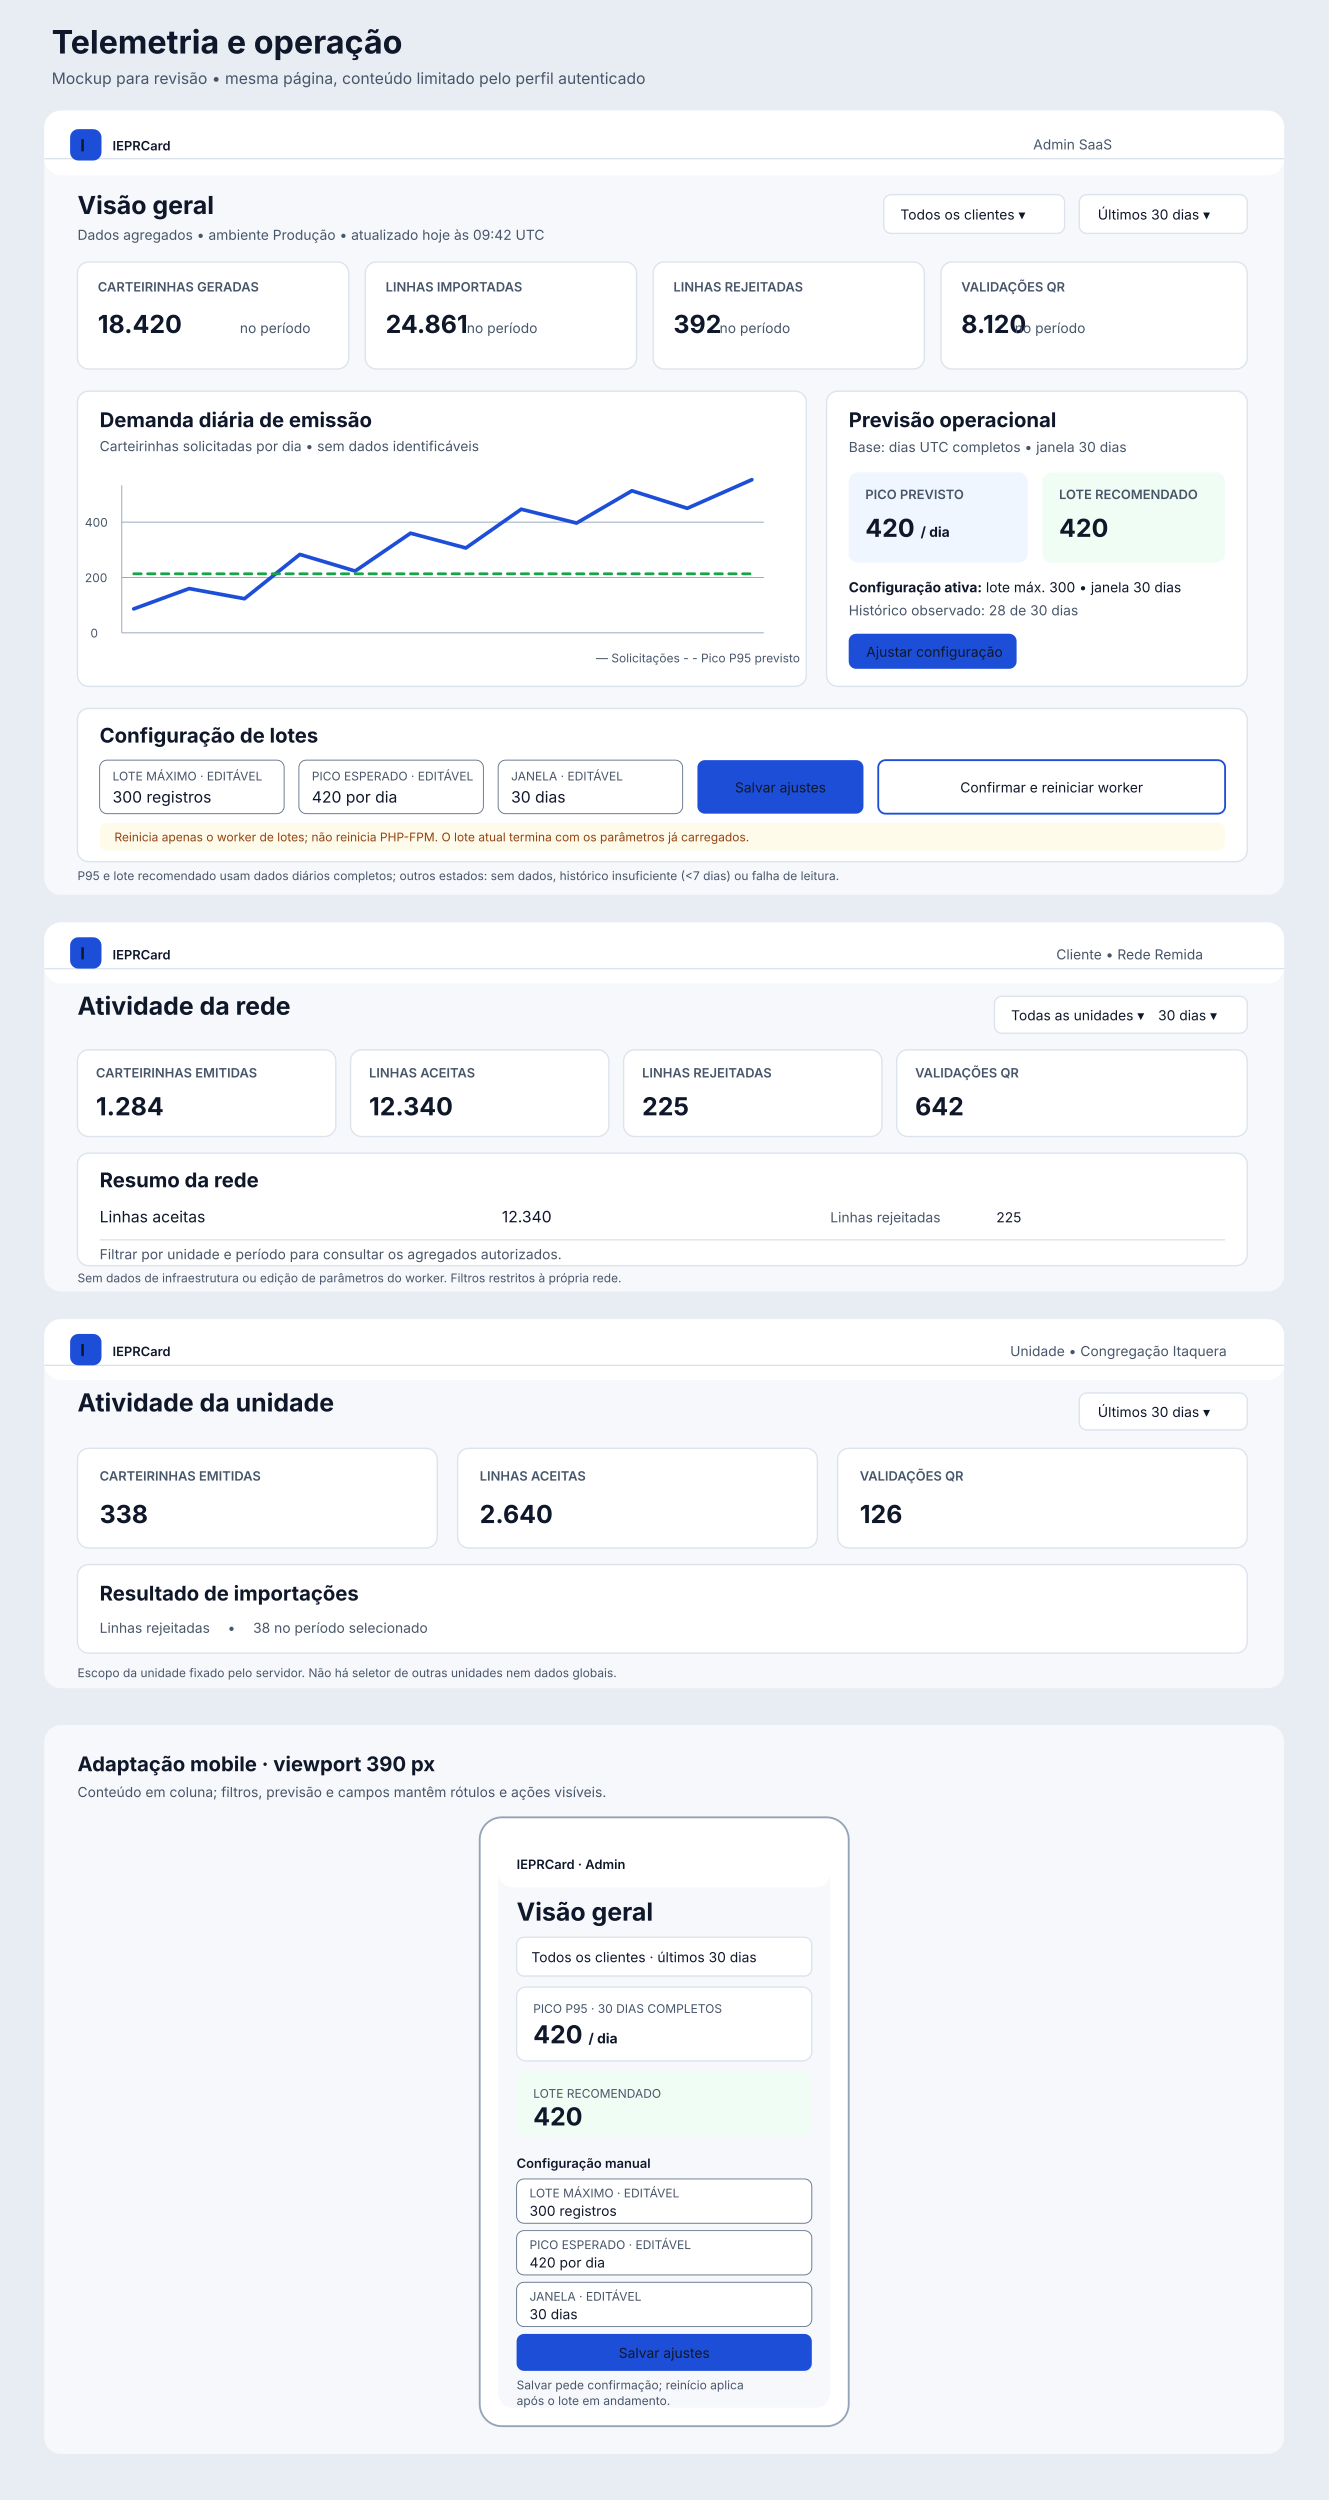
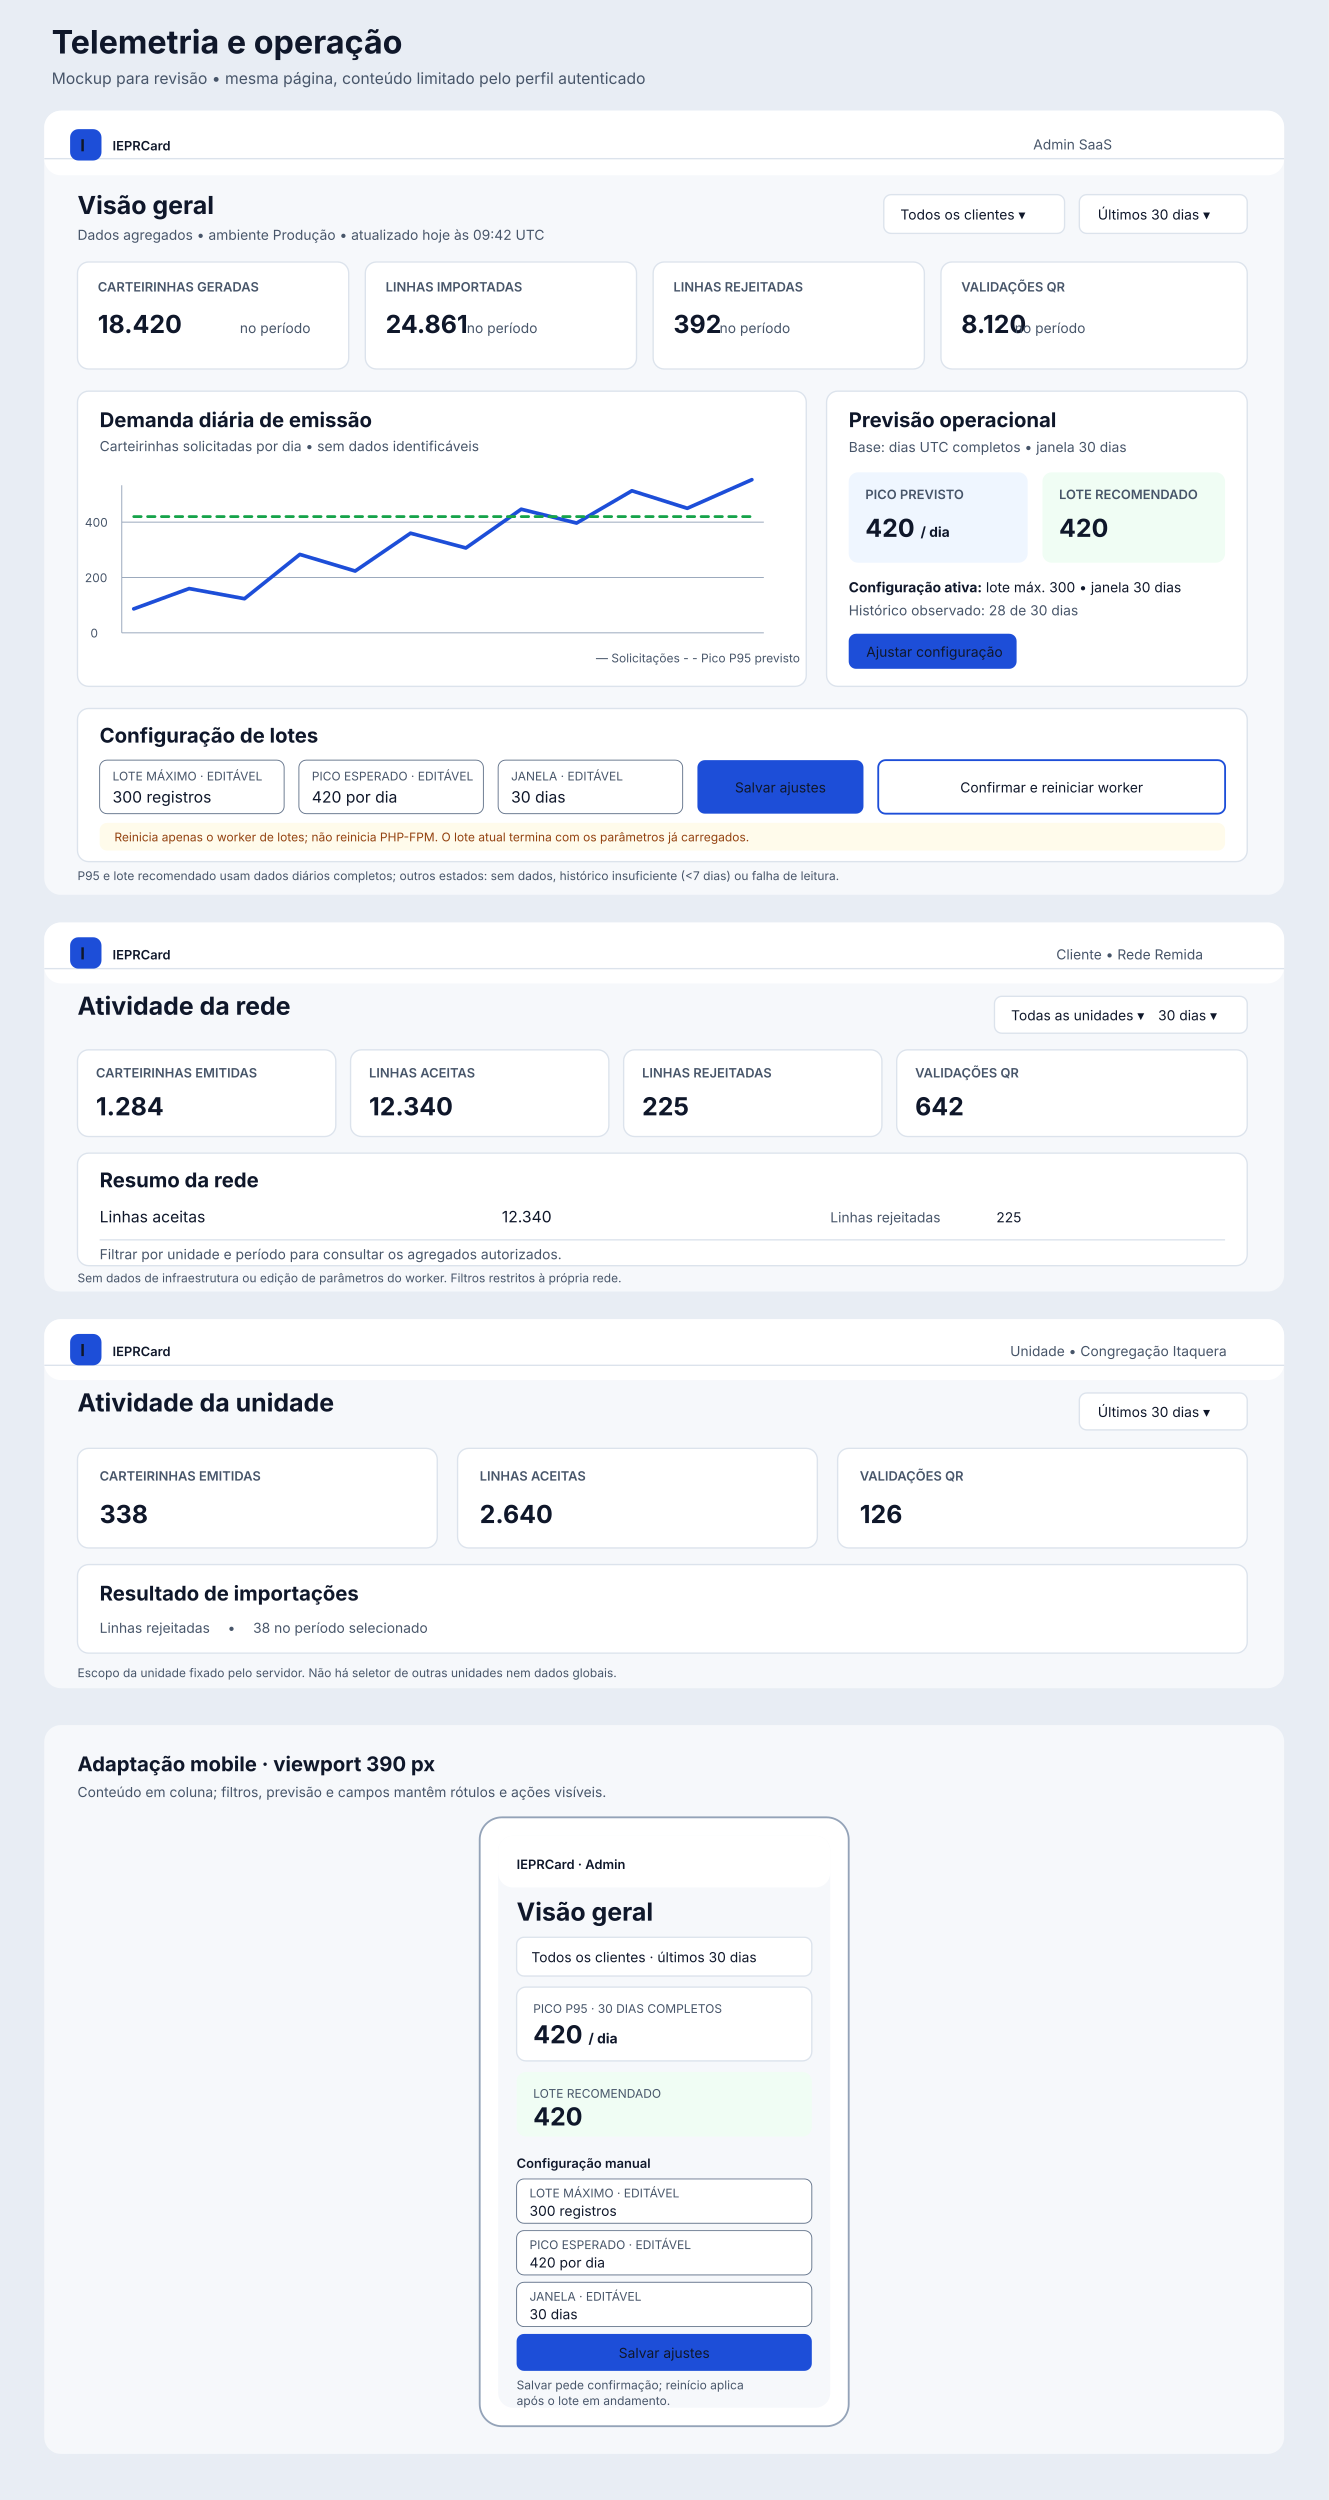
<svg xmlns="http://www.w3.org/2000/svg" width="1440" height="2710" viewBox="0 0 1440 2710" role="img" aria-labelledby="title desc">
  <defs>
    <style>
      text{font-family:Inter,system-ui,-apple-system,"Segoe UI",sans-serif;fill:#0F172A}
      .muted{fill:#475569}.tiny{font-size:13px}.small{font-size:15px}.body{font-size:17px}.label{font-size:14px;font-weight:600}.section{font-size:22px;font-weight:700}.heading{font-size:27px;font-weight:700}.title{font-size:35px;font-weight:750}.card{fill:#FFFFFF;stroke:#DCE3EC;stroke-width:1.5}.bg{fill:#F6F8FB}.blue{fill:#1D4ED8}.lightblue{fill:#EFF6FF}.green{fill:#166534}.lightgreen{fill:#F0FDF4}.amber{fill:#92400E}.lightamber{fill:#FFFBEB}.line{stroke:#DCE3EC;stroke-width:1.5}.axis{stroke:#94A3B8;stroke-width:1}.stroke-blue{fill:none;stroke:#1D4ED8;stroke-width:4;stroke-linecap:round;stroke-linejoin:round}.stroke-green{fill:none;stroke:#16A34A;stroke-width:3;stroke-linecap:round;stroke-linejoin:round}
    </style>
  </defs>
  <rect width="1440" height="2710" fill="#E8EDF4" />
  <text x="56" y="58" class="title">Telemetria e operação</text>
  <text x="56" y="91" class="body muted">Mockup para revisão • mesma página, conteúdo limitado pelo perfil autenticado</text>
  <rect x="48" y="120" width="1344" height="850" rx="18" class="bg" />
  <rect x="48" y="120" width="1344" height="70" rx="18" fill="#FFFFFF" />
  <path d="M48 172h1344" class="line" />
  <rect x="76" y="140" width="34" height="34" rx="9" fill="#1D4ED8" />
  <text x="87" y="164" font-size="18" font-weight="700" fill="#FFFFFF">I</text>
  <text x="122" y="163" class="label">IEPRCard</text>
  <text x="1120" y="162" class="small muted">Admin SaaS</text>
  <text x="84" y="232" class="heading">Visão geral</text>
  <text x="84" y="260" class="small muted">Dados agregados • ambiente Produção • atualizado hoje às 09:42 UTC</text>
  <rect x="958" y="211" width="196" height="42" rx="8" class="card" />
  <text x="976" y="238" class="small">Todos os clientes ▾</text>
  <rect x="1170" y="211" width="182" height="42" rx="8" class="card" />
  <text x="1190" y="238" class="small">Últimos 30 dias ▾</text>
  <rect x="84" y="284" width="294" height="116" rx="12" class="card" />
  <text x="106" y="316" class="label muted">CARTEIRINHAS GERADAS</text>
  <text x="106" y="361" class="heading">18.420</text>
  <text x="260" y="361" class="small muted">no período</text>
  <rect x="396" y="284" width="294" height="116" rx="12" class="card" />
  <text x="418" y="316" class="label muted">LINHAS IMPORTADAS</text>
  <text x="418" y="361" class="heading">24.861</text>
  <text x="506" y="361" class="small muted">no período</text>
  <rect x="708" y="284" width="294" height="116" rx="12" class="card" />
  <text x="730" y="316" class="label muted">LINHAS REJEITADAS</text>
  <text x="730" y="361" class="heading">392</text>
  <text x="780" y="361" class="small muted">no período</text>
  <rect x="1020" y="284" width="332" height="116" rx="12" class="card" />
  <text x="1042" y="316" class="label muted">VALIDAÇÕES QR</text>
  <text x="1042" y="361" class="heading">8.120</text>
  <text x="1100" y="361" class="small muted">no período</text>
  <rect x="84" y="424" width="790" height="320" rx="12" class="card" />
  <text x="108" y="463" class="section">Demanda diária de emissão</text>
  <text x="108" y="489" class="small muted">Carteirinhas solicitadas por dia • sem dados identificáveis</text>
  <path d="M132 686H828M132 626H828M132 566H828M132 526V686" class="axis" />
  <text x="98" y="691" class="tiny muted">0</text>
  <text x="92" y="631" class="tiny muted">200</text>
  <text x="92" y="571" class="tiny muted">400</text>
  <path d="M145 660 L205 638 L265 649 L325 601 L385 619 L445 578 L505 594 L565 552 L625 567 L685 532 L745 551 L815 520" class="stroke-blue" />
-   <path d="M145 622 L205 622 L265 622 L325 622 L385 622 L445 622 L505 622 L565 622 L625 622 L685 622 L745 622 L815 622" class="stroke-green" stroke-dasharray="8 7" />
+   <path d="M145 560 L205 560 L265 560 L325 560 L385 560 L445 560 L505 560 L565 560 L625 560 L685 560 L745 560 L815 560" class="stroke-green" stroke-dasharray="8 7" />
  <text x="646" y="718" class="tiny muted">— Solicitações   - - Pico P95 previsto</text>
  <rect x="896" y="424" width="456" height="320" rx="12" class="card" />
  <text x="920" y="463" class="section">Previsão operacional</text>
  <text x="920" y="490" class="small muted">Base: dias UTC completos • janela 30 dias</text>
  <rect x="920" y="512" width="194" height="98" rx="10" class="lightblue" />
  <text x="938" y="541" class="label muted">PICO PREVISTO</text>
  <text x="938" y="582" class="heading">420 <tspan class="small">/ dia</tspan>
  </text>
  <rect x="1130" y="512" width="198" height="98" rx="10" class="lightgreen" />
  <text x="1148" y="541" class="label muted">LOTE RECOMENDADO</text>
  <text x="1148" y="582" class="heading">420</text>
  <text x="920" y="642" class="small">
    <tspan font-weight="700">Configuração ativa:</tspan> lote máx. 300 • janela 30 dias</text>
  <text x="920" y="667" class="small muted">Histórico observado: 28 de 30 dias</text>
  <rect x="920" y="687" width="182" height="38" rx="8" fill="#1D4ED8" />
  <text x="939" y="712" class="small" fill="#FFFFFF">Ajustar configuração</text>
  <rect x="84" y="768" width="1268" height="166" rx="12" class="card" />
  <text x="108" y="805" class="section">Configuração de lotes</text>
  <rect x="108" y="824" width="200" height="58" rx="8" fill="#FFFFFF" stroke="#64748B" />
  <text x="122" y="846" class="tiny muted">LOTE MÁXIMO · EDITÁVEL</text>
  <text x="122" y="870" class="body">300 registros</text>
  <rect x="324" y="824" width="200" height="58" rx="8" fill="#FFFFFF" stroke="#64748B" />
  <text x="338" y="846" class="tiny muted">PICO ESPERADO · EDITÁVEL</text>
  <text x="338" y="870" class="body">420 por dia</text>
  <rect x="540" y="824" width="200" height="58" rx="8" fill="#FFFFFF" stroke="#64748B" />
  <text x="554" y="846" class="tiny muted">JANELA · EDITÁVEL</text>
  <text x="554" y="870" class="body">30 dias</text>
  <rect x="756" y="824" width="180" height="58" rx="8" fill="#1D4ED8" />
  <text x="846" y="859" text-anchor="middle" class="small" fill="#FFFFFF">Salvar ajustes</text>
  <rect x="952" y="824" width="376" height="58" rx="8" fill="#FFFFFF" stroke="#1D4ED8" stroke-width="2" />
  <text x="1140" y="859" text-anchor="middle" class="small" fill="#1D4ED8">Confirmar e reiniciar worker</text>
  <rect x="108" y="892" width="1220" height="30" rx="8" class="lightamber" />
  <text x="124" y="912" class="tiny amber">Reinicia apenas o worker de lotes; não reinicia PHP-FPM. O lote atual termina com os parâmetros já carregados.</text>
  <text x="84" y="954" class="tiny muted">P95 e lote recomendado usam dados diários completos; outros estados: sem dados, histórico insuficiente (&lt;7 dias) ou falha de leitura.</text>
  <rect x="48" y="1000" width="1344" height="400" rx="18" class="bg" />
  <rect x="48" y="1000" width="1344" height="66" rx="18" fill="#FFFFFF" />
  <path d="M48 1050h1344" class="line" />
  <rect x="76" y="1016" width="34" height="34" rx="9" fill="#1D4ED8" />
  <text x="87" y="1040" font-size="18" font-weight="700" fill="#FFFFFF">I</text>
  <text x="122" y="1040" class="label">IEPRCard</text>
  <text x="1145" y="1040" class="small muted">Cliente • Rede Remida</text>
  <text x="84" y="1100" class="heading">Atividade da rede</text>
  <rect x="1078" y="1080" width="274" height="40" rx="8" class="card" />
  <text x="1096" y="1106" class="small">Todas as unidades ▾　30 dias ▾</text>
  <rect x="84" y="1138" width="280" height="94" rx="12" class="card" />
  <text x="104" y="1168" class="label muted">CARTEIRINHAS EMITIDAS</text>
  <text x="104" y="1209" class="heading">1.284</text>
  <rect x="380" y="1138" width="280" height="94" rx="12" class="card" />
  <text x="400" y="1168" class="label muted">LINHAS ACEITAS</text>
  <text x="400" y="1209" class="heading">12.340</text>
  <rect x="676" y="1138" width="280" height="94" rx="12" class="card" />
  <text x="696" y="1168" class="label muted">LINHAS REJEITADAS</text>
  <text x="696" y="1209" class="heading">225</text>
  <rect x="972" y="1138" width="380" height="94" rx="12" class="card" />
  <text x="992" y="1168" class="label muted">VALIDAÇÕES QR</text>
  <text x="992" y="1209" class="heading">642</text>
  <rect x="84" y="1250" width="1268" height="122" rx="12" class="card" />
  <text x="108" y="1287" class="section">Resumo da rede</text>
  <text x="108" y="1325" class="body">Linhas aceitas</text>
  <text x="544" y="1325" class="body">12.340</text>
  <text x="900" y="1325" class="small muted">Linhas rejeitadas</text>
  <text x="1080" y="1325" class="small">225</text>
  <path d="M108 1344h1220" class="line" />
  <text x="108" y="1365" class="small muted">Filtrar por unidade e período para consultar os agregados autorizados.</text>
  <text x="84" y="1390" class="tiny muted">Sem dados de infraestrutura ou edição de parâmetros do worker. Filtros restritos à própria rede.</text>
  <rect x="48" y="1430" width="1344" height="400" rx="18" class="bg" />
  <rect x="48" y="1430" width="1344" height="66" rx="18" fill="#FFFFFF" />
  <path d="M48 1480h1344" class="line" />
  <rect x="76" y="1446" width="34" height="34" rx="9" fill="#1D4ED8" />
  <text x="87" y="1470" font-size="18" font-weight="700" fill="#FFFFFF">I</text>
  <text x="122" y="1470" class="label">IEPRCard</text>
  <text x="1095" y="1470" class="small muted">Unidade • Congregação Itaquera</text>
  <text x="84" y="1530" class="heading">Atividade da unidade</text>
  <rect x="1170" y="1510" width="182" height="40" rx="8" class="card" />
  <text x="1190" y="1536" class="small">Últimos 30 dias ▾</text>
  <rect x="84" y="1570" width="390" height="108" rx="12" class="card" />
  <text x="108" y="1605" class="label muted">CARTEIRINHAS EMITIDAS</text>
  <text x="108" y="1651" class="heading">338</text>
  <rect x="496" y="1570" width="390" height="108" rx="12" class="card" />
  <text x="520" y="1605" class="label muted">LINHAS ACEITAS</text>
  <text x="520" y="1651" class="heading">2.640</text>
  <rect x="908" y="1570" width="444" height="108" rx="12" class="card" />
  <text x="932" y="1605" class="label muted">VALIDAÇÕES QR</text>
  <text x="932" y="1651" class="heading">126</text>
  <rect x="84" y="1696" width="1268" height="96" rx="12" class="card" />
  <text x="108" y="1735" class="section">Resultado de importações</text>
  <text x="108" y="1770" class="small muted">Linhas rejeitadas　 •　 38 no período selecionado</text>
  <text x="84" y="1818" class="tiny muted">Escopo da unidade fixado pelo servidor. Não há seletor de outras unidades nem dados globais.</text>
  <rect x="48" y="1870" width="1344" height="790" rx="18" class="bg" />
  <text x="84" y="1920" class="section">Adaptação mobile · viewport 390 px</text>
  <text x="84" y="1948" class="small muted">Conteúdo em coluna; filtros, previsão e campos mantêm rótulos e ações visíveis.</text>
  <rect x="520" y="1970" width="400" height="660" rx="24" fill="#FFFFFF" stroke="#94A3B8" stroke-width="2" />
  <rect x="540" y="1990" width="360" height="620" rx="16" class="bg" />
  <rect x="540" y="1990" width="360" height="56" rx="16" fill="#FFFFFF" />
  <text x="560" y="2026" class="label">IEPRCard · Admin</text>
  <text x="560" y="2082" class="heading">Visão geral</text>
  <rect x="560" y="2100" width="320" height="42" rx="8" class="card" />
  <text x="576" y="2127" class="small">Todos os clientes · últimos 30 dias</text>
  <rect x="560" y="2154" width="320" height="80" rx="10" class="card" />
  <text x="578" y="2182" class="tiny muted">PICO P95 · 30 DIAS COMPLETOS</text>
  <text x="578" y="2215" class="heading">420 <tspan class="small">/ dia</tspan>
  </text>
  <rect x="560" y="2246" width="320" height="70" rx="10" class="lightgreen" />
  <text x="578" y="2274" class="tiny muted">LOTE RECOMENDADO</text>
  <text x="578" y="2304" class="heading">420</text>
  <text x="560" y="2350" class="label">Configuração manual</text>
  <rect x="560" y="2362" width="320" height="48" rx="8" fill="#FFFFFF" stroke="#64748B" />
  <text x="574" y="2382" class="tiny muted">LOTE MÁXIMO · EDITÁVEL</text>
  <text x="574" y="2402" class="small">300 registros</text>
  <rect x="560" y="2418" width="320" height="48" rx="8" fill="#FFFFFF" stroke="#64748B" />
  <text x="574" y="2438" class="tiny muted">PICO ESPERADO · EDITÁVEL</text>
  <text x="574" y="2458" class="small">420 por dia</text>
  <rect x="560" y="2474" width="320" height="48" rx="8" fill="#FFFFFF" stroke="#64748B" />
  <text x="574" y="2494" class="tiny muted">JANELA · EDITÁVEL</text>
  <text x="574" y="2514" class="small">30 dias</text>
  <rect x="560" y="2530" width="320" height="40" rx="8" class="blue" />
  <text x="720" y="2556" text-anchor="middle" class="small" fill="#FFFFFF">Salvar ajustes</text>
  <text x="560" y="2590" class="tiny muted">Salvar pede confirmação; reinício aplica</text>
  <text x="560" y="2607" class="tiny muted">após o lote em andamento.</text>
</svg>
